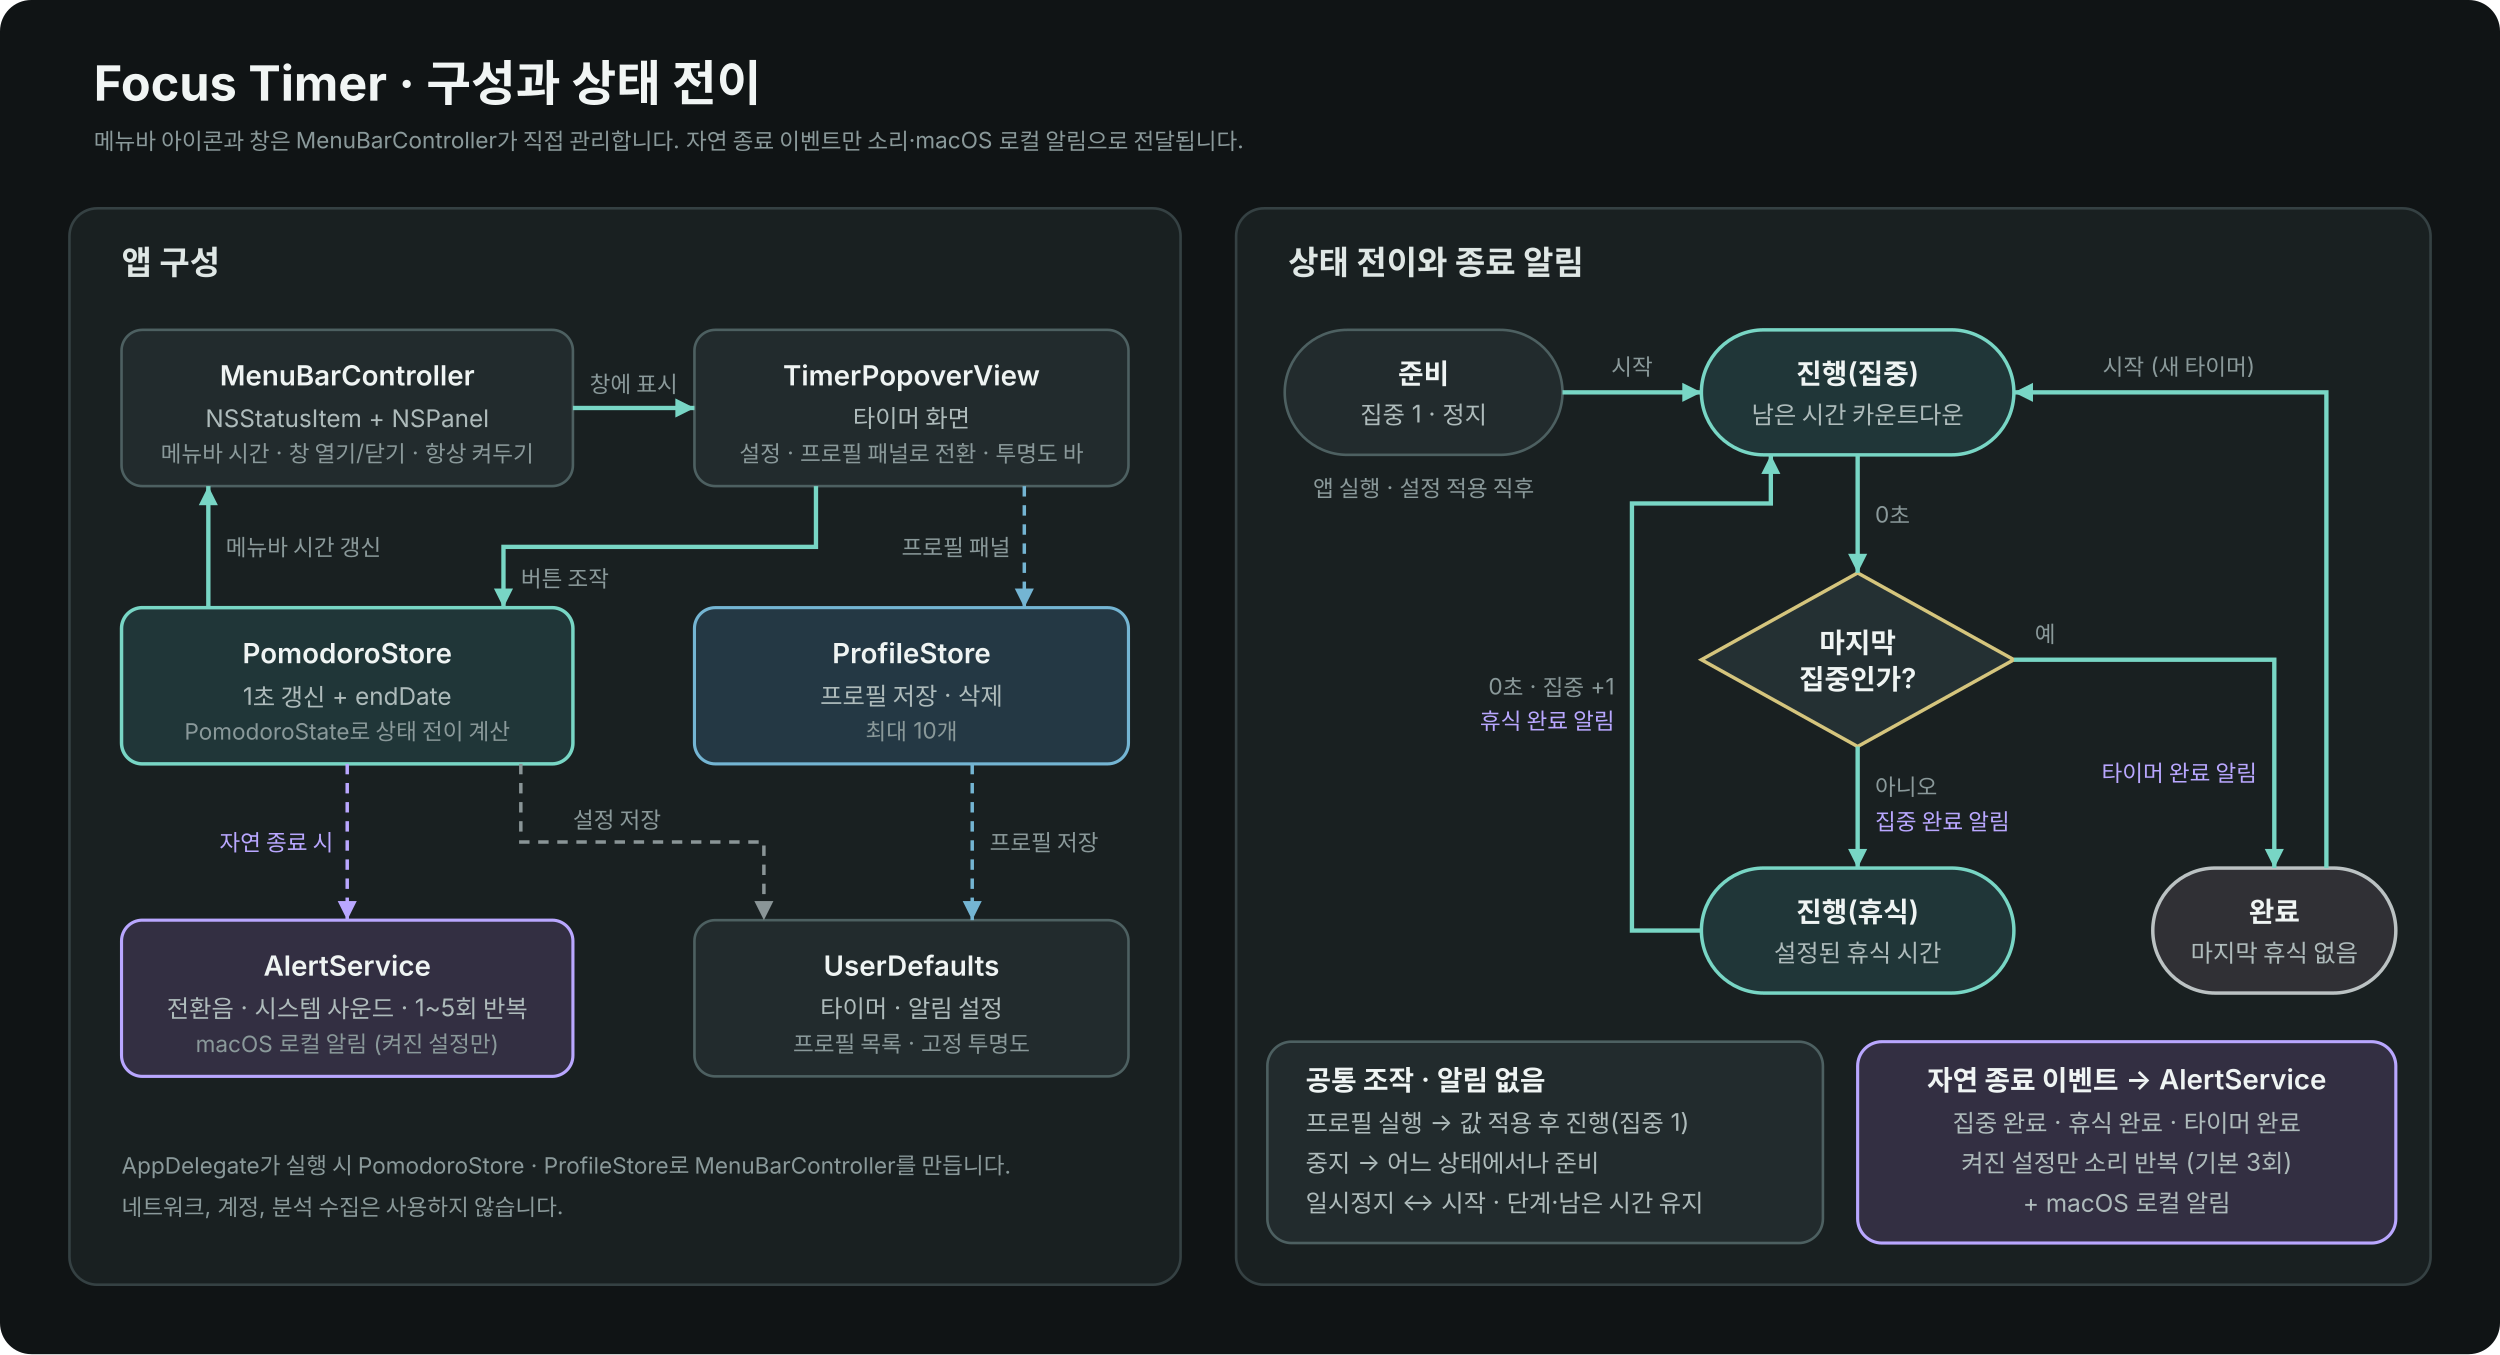
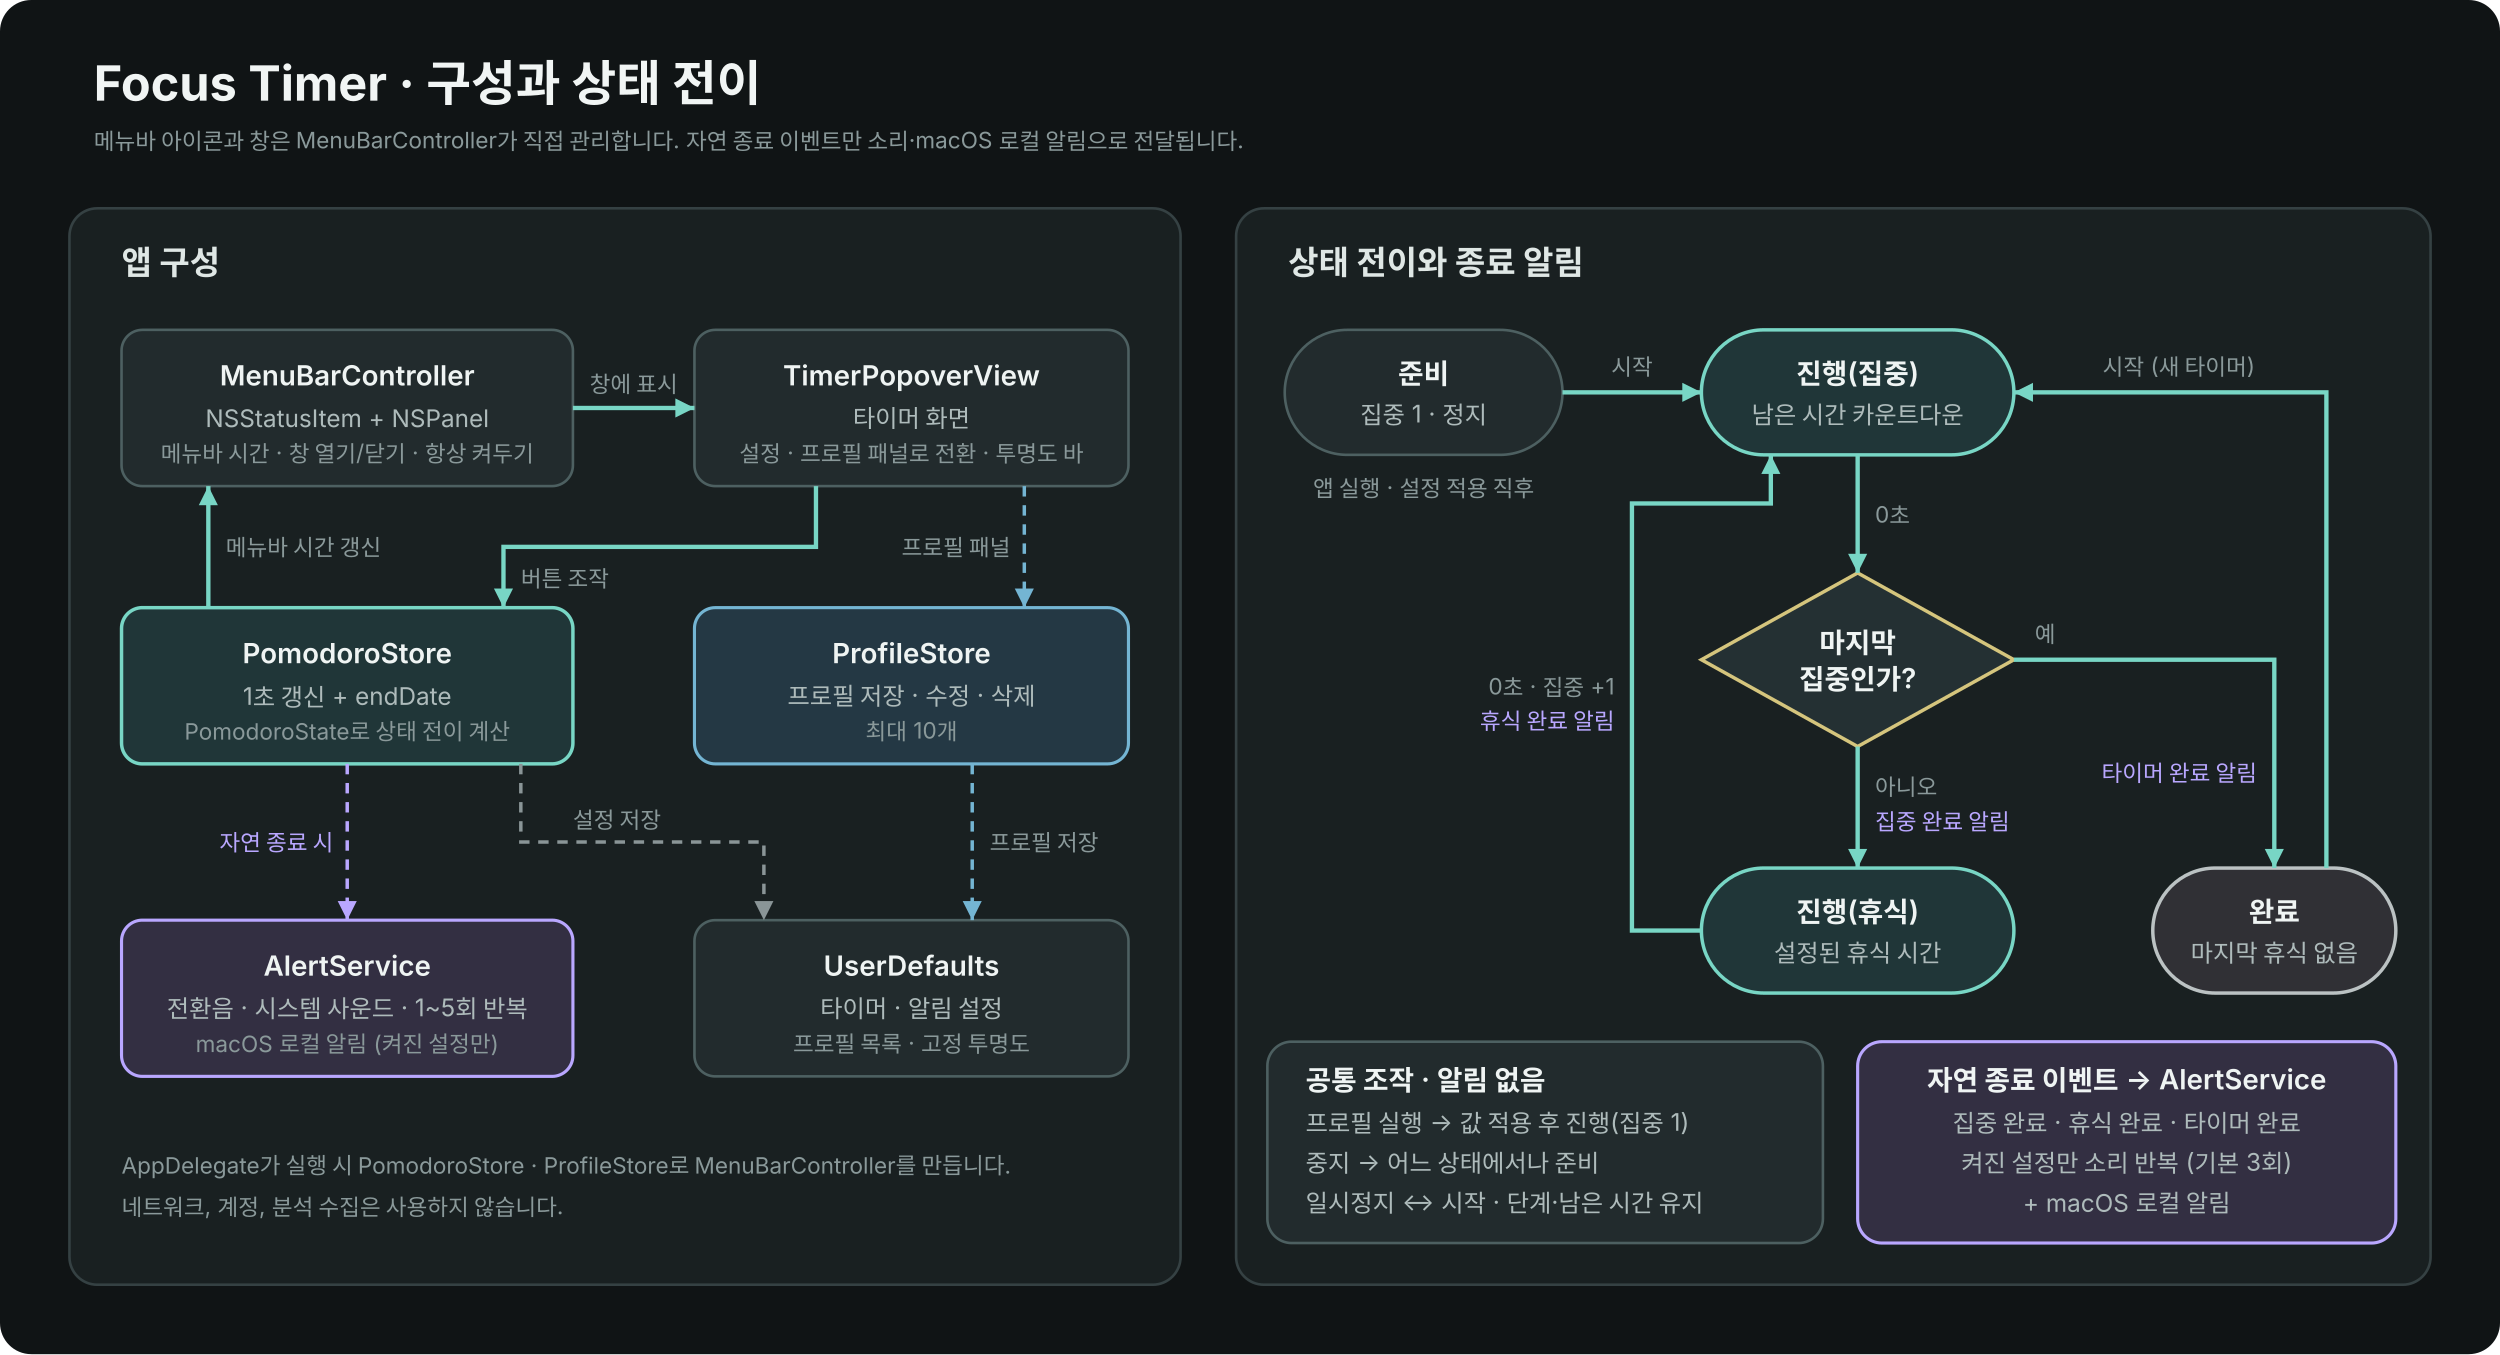
<svg xmlns="http://www.w3.org/2000/svg" width="1440" height="780" viewBox="0 0 1440 780" role="img" aria-labelledby="title desc">
  <defs>
    <marker id="arrow" viewBox="0 0 10 10" refX="10" refY="5" markerWidth="11" markerHeight="11" markerUnits="userSpaceOnUse" orient="auto">
      <path d="M0,0 L10,5 L0,10 z" fill="#78d6c5" />
    </marker>
    <marker id="arrowProfile" viewBox="0 0 10 10" refX="10" refY="5" markerWidth="11" markerHeight="11" markerUnits="userSpaceOnUse" orient="auto">
      <path d="M0,0 L10,5 L0,10 z" fill="#74b5d3" />
    </marker>
    <marker id="arrowAlert" viewBox="0 0 10 10" refX="10" refY="5" markerWidth="11" markerHeight="11" markerUnits="userSpaceOnUse" orient="auto">
      <path d="M0,0 L10,5 L0,10 z" fill="#b9a7ff" />
    </marker>
    <marker id="arrowMuted" viewBox="0 0 10 10" refX="10" refY="5" markerWidth="11" markerHeight="11" markerUnits="userSpaceOnUse" orient="auto">
      <path d="M0,0 L10,5 L0,10 z" fill="#8a9597" />
    </marker>
    <style>
      .bg{fill:#101415}.panel{fill:#192021;stroke:#354143;stroke-width:1.5}.box{fill:#222b2d;stroke:#4d6061;stroke-width:1.5}.state{fill:#203638;stroke:#78d6c5;stroke-width:2}.done{fill:#303035;stroke:#bbc2c3;stroke-width:2}.decision{fill:#243033;stroke:#d5c57d;stroke-width:2}.alert{fill:#332f42;stroke:#b9a7ff;stroke-width:1.8}.profile{fill:#243844;stroke:#74b5d3;stroke-width:1.8}
      .title{font:700 28px -apple-system,BlinkMacSystemFont,'Segoe UI',sans-serif;fill:#f1f5f4}.heading{font:700 19px -apple-system,BlinkMacSystemFont,'Segoe UI',sans-serif;fill:#dfe7e5}.label{font:600 16px -apple-system,BlinkMacSystemFont,'Segoe UI',sans-serif;fill:#eff4f3}.small{font:14px -apple-system,BlinkMacSystemFont,'Segoe UI',sans-serif;fill:#aebbbb}.note{font:13px -apple-system,BlinkMacSystemFont,'Segoe UI',sans-serif;fill:#8a999a}.alertnote{font:13px -apple-system,BlinkMacSystemFont,'Segoe UI',sans-serif;fill:#b9a7ff}
      .mid{text-anchor:middle}.end{text-anchor:end}
      .line{stroke:#78d6c5;stroke-width:2.5;fill:none;marker-end:url(#arrow)}.profileline{stroke:#74b5d3;stroke-width:2;stroke-dasharray:6 5;fill:none;marker-end:url(#arrowProfile)}.alertline{stroke:#b9a7ff;stroke-width:2;stroke-dasharray:6 5;fill:none;marker-end:url(#arrowAlert)}.muted{stroke:#8a9597;stroke-width:2;stroke-dasharray:6 5;fill:none;marker-end:url(#arrowMuted)}
    </style>
  </defs>
  <rect class="bg" width="1440" height="780" rx="18" />
  <text class="title" x="54" y="58">Focus Timer · 구성과 상태 전이</text>
  <text class="note" x="54" y="86">메뉴바 아이콘과 창은 MenuBarController가 직접 관리합니다. 자연 종료 이벤트만 소리·macOS 로컬 알림으로 전달됩니다.</text>
  <rect class="panel" x="40" y="120" width="640" height="620" rx="16" />
  <text class="heading" x="70" y="158">앱 구성</text>
  <rect class="box" x="70" y="190" width="260" height="90" rx="12" />
  <text class="label mid" x="200" y="222">MenuBarController</text>
  <text class="small mid" x="200" y="246">NSStatusItem + NSPanel</text>
  <text class="note mid" x="200" y="266">메뉴바 시간 · 창 열기/닫기 · 항상 켜두기</text>
  <rect class="box" x="400" y="190" width="250" height="90" rx="12" />
  <text class="label mid" x="525" y="222">TimerPopoverView</text>
  <text class="small mid" x="525" y="246">타이머 화면</text>
  <text class="note mid" x="525" y="266">설정 · 프로필 패널로 전환 · 투명도 바</text>
  <rect class="state" x="70" y="350" width="260" height="90" rx="12" />
  <text class="label mid" x="200" y="382">PomodoroStore</text>
  <text class="small mid" x="200" y="406">1초 갱신 + endDate</text>
  <text class="note mid" x="200" y="426">PomodoroState로 상태 전이 계산</text>
  <rect class="profile" x="400" y="350" width="250" height="90" rx="12" />
  <text class="label mid" x="525" y="382">ProfileStore</text>
-   <text class="small mid" x="525" y="406">프로필 저장 · 삭제</text>
+   <text class="small mid" x="525" y="406">프로필 저장 · 수정 · 삭제</text>
  <text class="note mid" x="525" y="426">최대 10개</text>
  <rect class="alert" x="70" y="530" width="260" height="90" rx="12" />
  <text class="label mid" x="200" y="562">AlertService</text>
  <text class="small mid" x="200" y="586">전환음 · 시스템 사운드 · 1~5회 반복</text>
  <text class="note mid" x="200" y="606">macOS 로컬 알림 (켜진 설정만)</text>
  <rect class="box" x="400" y="530" width="250" height="90" rx="12" />
  <text class="label mid" x="525" y="562">UserDefaults</text>
  <text class="small mid" x="525" y="586">타이머 · 알림 설정</text>
  <text class="note mid" x="525" y="606">프로필 목록 · 고정 투명도</text>
  <path class="line" d="M330 235 H400" />
  <text class="note mid" x="365" y="226">창에 표시</text>
  <path class="line" d="M470 280 V315 H290 V350" />
  <text class="note" x="300" y="338">버튼 조작</text>
  <path class="line" d="M120 350 V280" />
  <text class="note" x="130" y="320">메뉴바 시간 갱신</text>
  <path class="profileline" d="M590 280 V350" />
  <text class="note end" x="582" y="320">프로필 패널</text>
  <path class="alertline" d="M200 440 V530" />
  <text class="alertnote end" x="192" y="490">자연 종료 시</text>
  <path class="muted" d="M300 440 V485 H440 V530" />
  <text class="note" x="330" y="477">설정 저장</text>
  <path class="profileline" d="M560 440 V530" />
  <text class="note" x="570" y="490">프로필 저장</text>
  <text class="note" x="70" y="676">AppDelegate가 실행 시 PomodoroStore · ProfileStore로 MenuBarController를 만듭니다.</text>
  <text class="note" x="70" y="700">네트워크, 계정, 분석 수집은 사용하지 않습니다.</text>
  <rect class="panel" x="712" y="120" width="688" height="620" rx="16" />
  <text class="heading" x="742" y="158">상태 전이와 종료 알림</text>
  <rect class="box" x="740" y="190" width="160" height="72" rx="36" />
  <text class="label mid" x="820" y="221">준비</text>
  <text class="small mid" x="820" y="244">집중 1 · 정지</text>
  <text class="note mid" x="820" y="286">앱 실행 · 설정 적용 직후</text>
  <rect class="state" x="980" y="190" width="180" height="72" rx="36" />
  <text class="label mid" x="1070" y="221">진행(집중)</text>
  <text class="small mid" x="1070" y="244">남은 시간 카운트다운</text>
  <polygon class="decision" points="1070,330 1160,380 1070,430 980,380" />
  <text class="label mid" x="1070" y="376">마지막</text>
  <text class="label mid" x="1070" y="397">집중인가?</text>
  <rect class="state" x="980" y="500" width="180" height="72" rx="36" />
  <text class="label mid" x="1070" y="531">진행(휴식)</text>
  <text class="small mid" x="1070" y="554">설정된 휴식 시간</text>
  <rect class="done" x="1240" y="500" width="140" height="72" rx="36" />
  <text class="label mid" x="1310" y="531">완료</text>
  <text class="small mid" x="1310" y="554">마지막 휴식 없음</text>
  <path class="line" d="M900 226 H980" />
  <text class="note mid" x="940" y="216">시작</text>
  <path class="line" d="M1070 262 V330" />
  <text class="note" x="1080" y="301">0초</text>
  <path class="line" d="M1160 380 H1310 V500" />
  <text class="note" x="1172" y="370">예</text>
  <text class="alertnote end" x="1300" y="450">타이머 완료 알림</text>
  <path class="line" d="M1070 430 V500" />
  <text class="note" x="1080" y="458">아니오</text>
  <text class="alertnote" x="1080" y="478">집중 완료 알림</text>
  <path class="line" d="M980 536 H940 V290 H1020 V262" />
  <text class="note end" x="930" y="400">0초 · 집중 +1</text>
  <text class="alertnote end" x="930" y="420">휴식 완료 알림</text>
  <path class="line" d="M1340 500 V226 H1160" />
  <text class="note mid" x="1255" y="216">시작 (새 타이머)</text>
  <rect class="box" x="730" y="600" width="320" height="116" rx="14" />
  <text class="label" x="752" y="628">공통 조작 · 알림 없음</text>
  <text class="small" x="752" y="652">프로필 실행 → 값 적용 후 진행(집중 1)</text>
  <text class="small" x="752" y="675">중지 → 어느 상태에서나 준비</text>
  <text class="small" x="752" y="698">일시정지 ↔ 시작 · 단계·남은 시간 유지</text>
  <rect class="alert" x="1070" y="600" width="310" height="116" rx="14" />
  <text class="label mid" x="1225" y="628">자연 종료 이벤트 → AlertService</text>
  <text class="small mid" x="1225" y="652">집중 완료 · 휴식 완료 · 타이머 완료</text>
  <text class="small mid" x="1225" y="675">켜진 설정만 소리 반복 (기본 3회)</text>
  <text class="small mid" x="1225" y="698">+ macOS 로컬 알림</text>
</svg>
